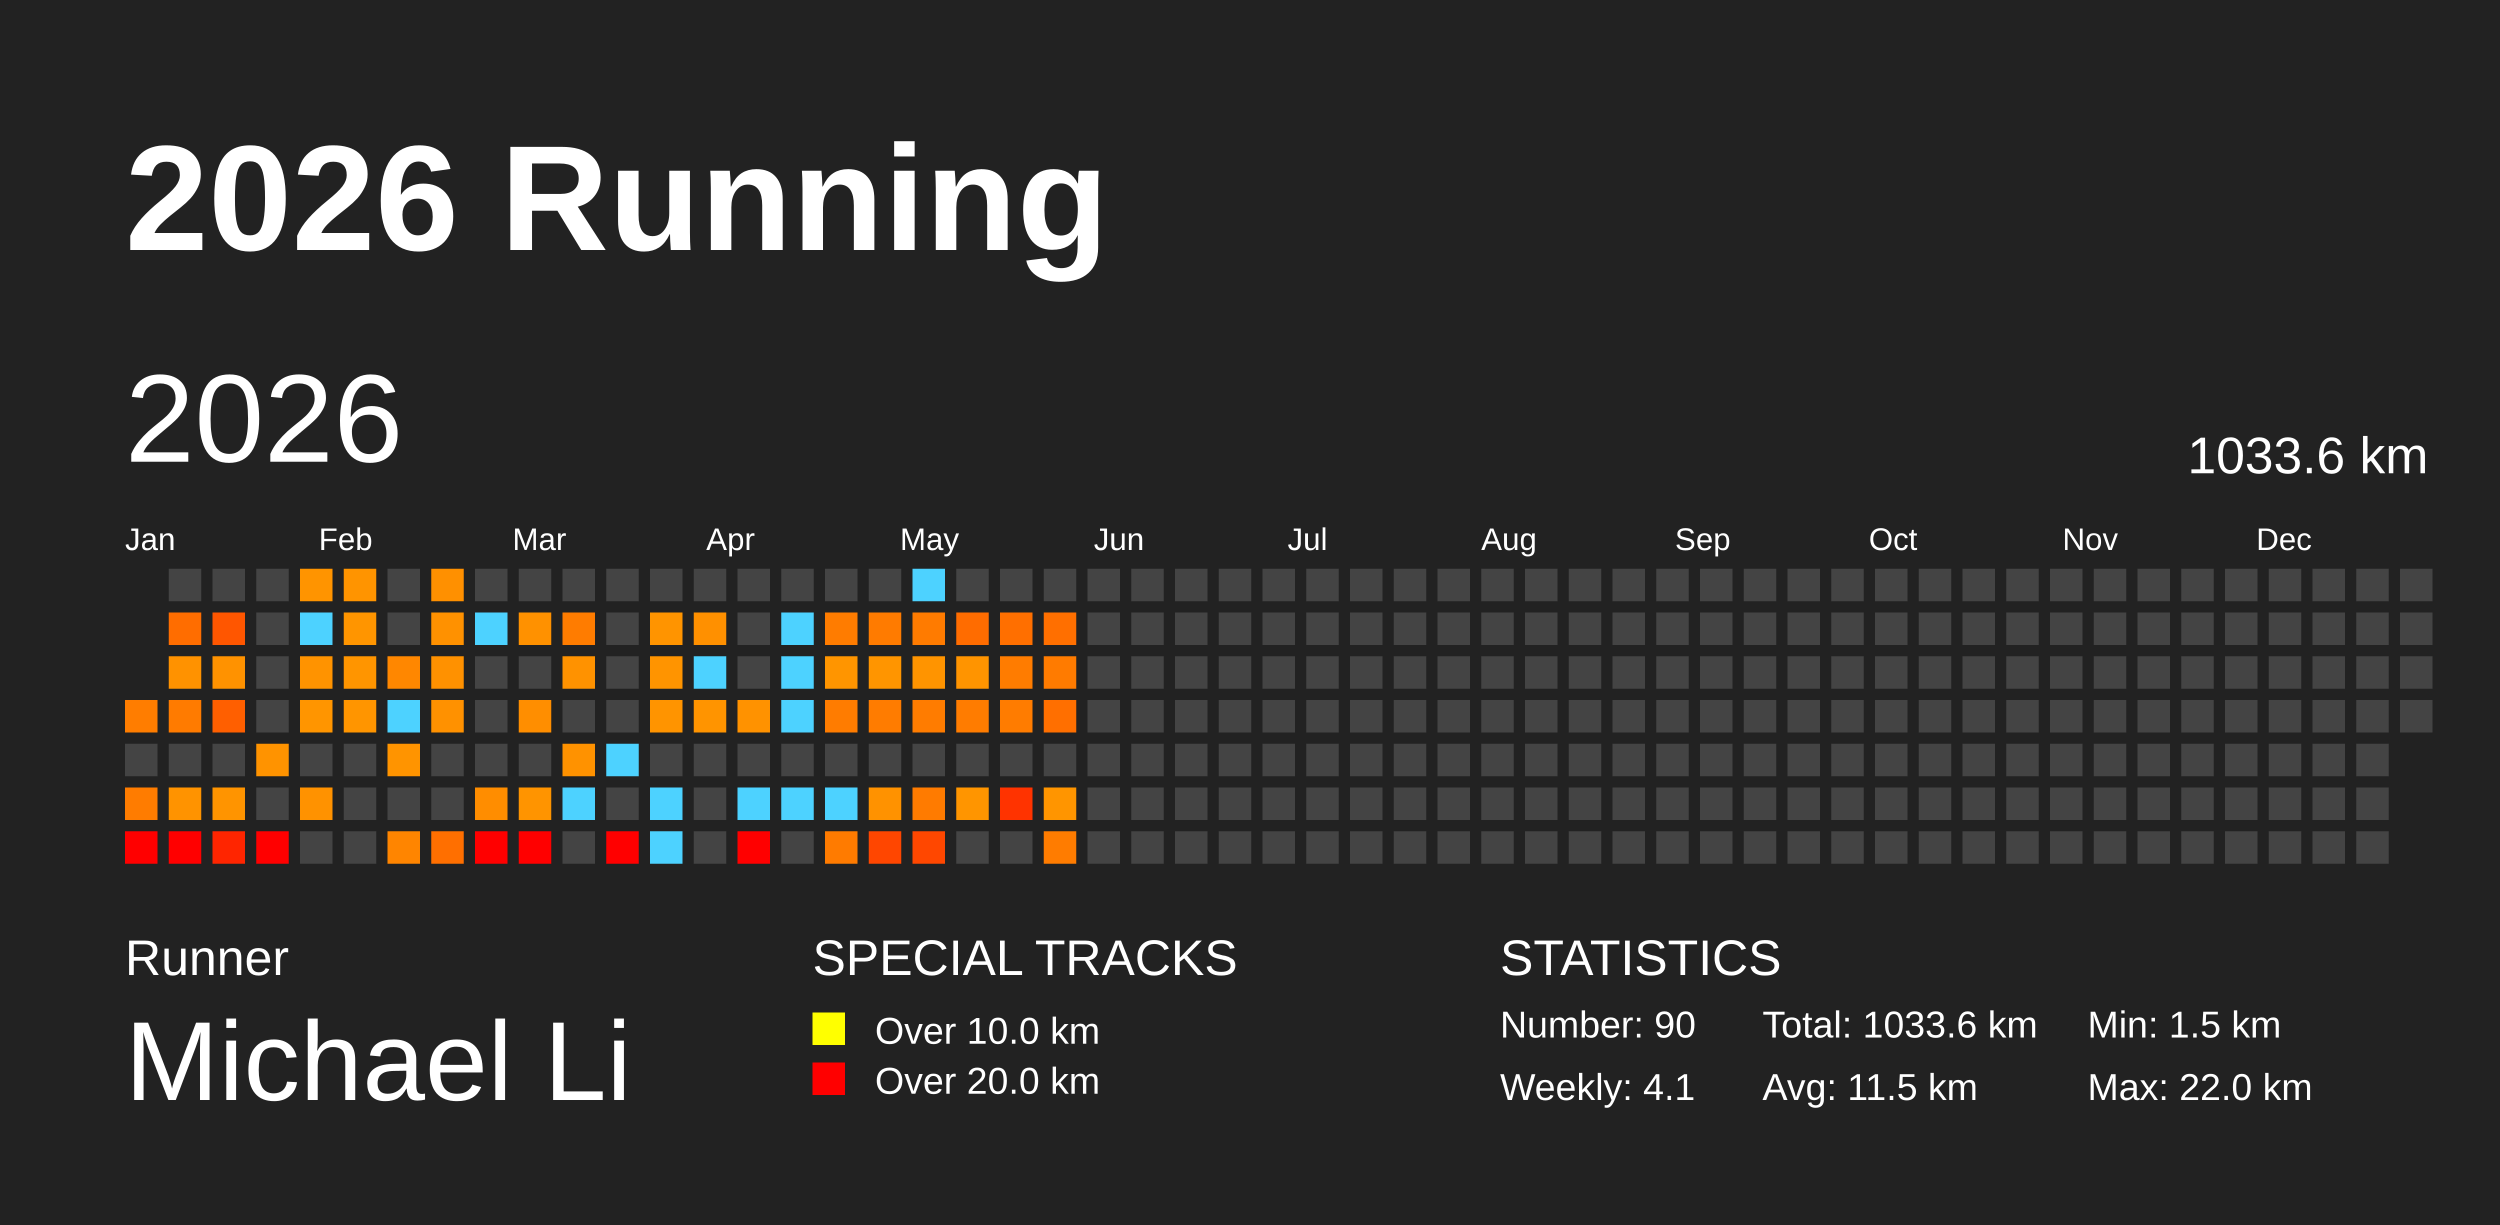
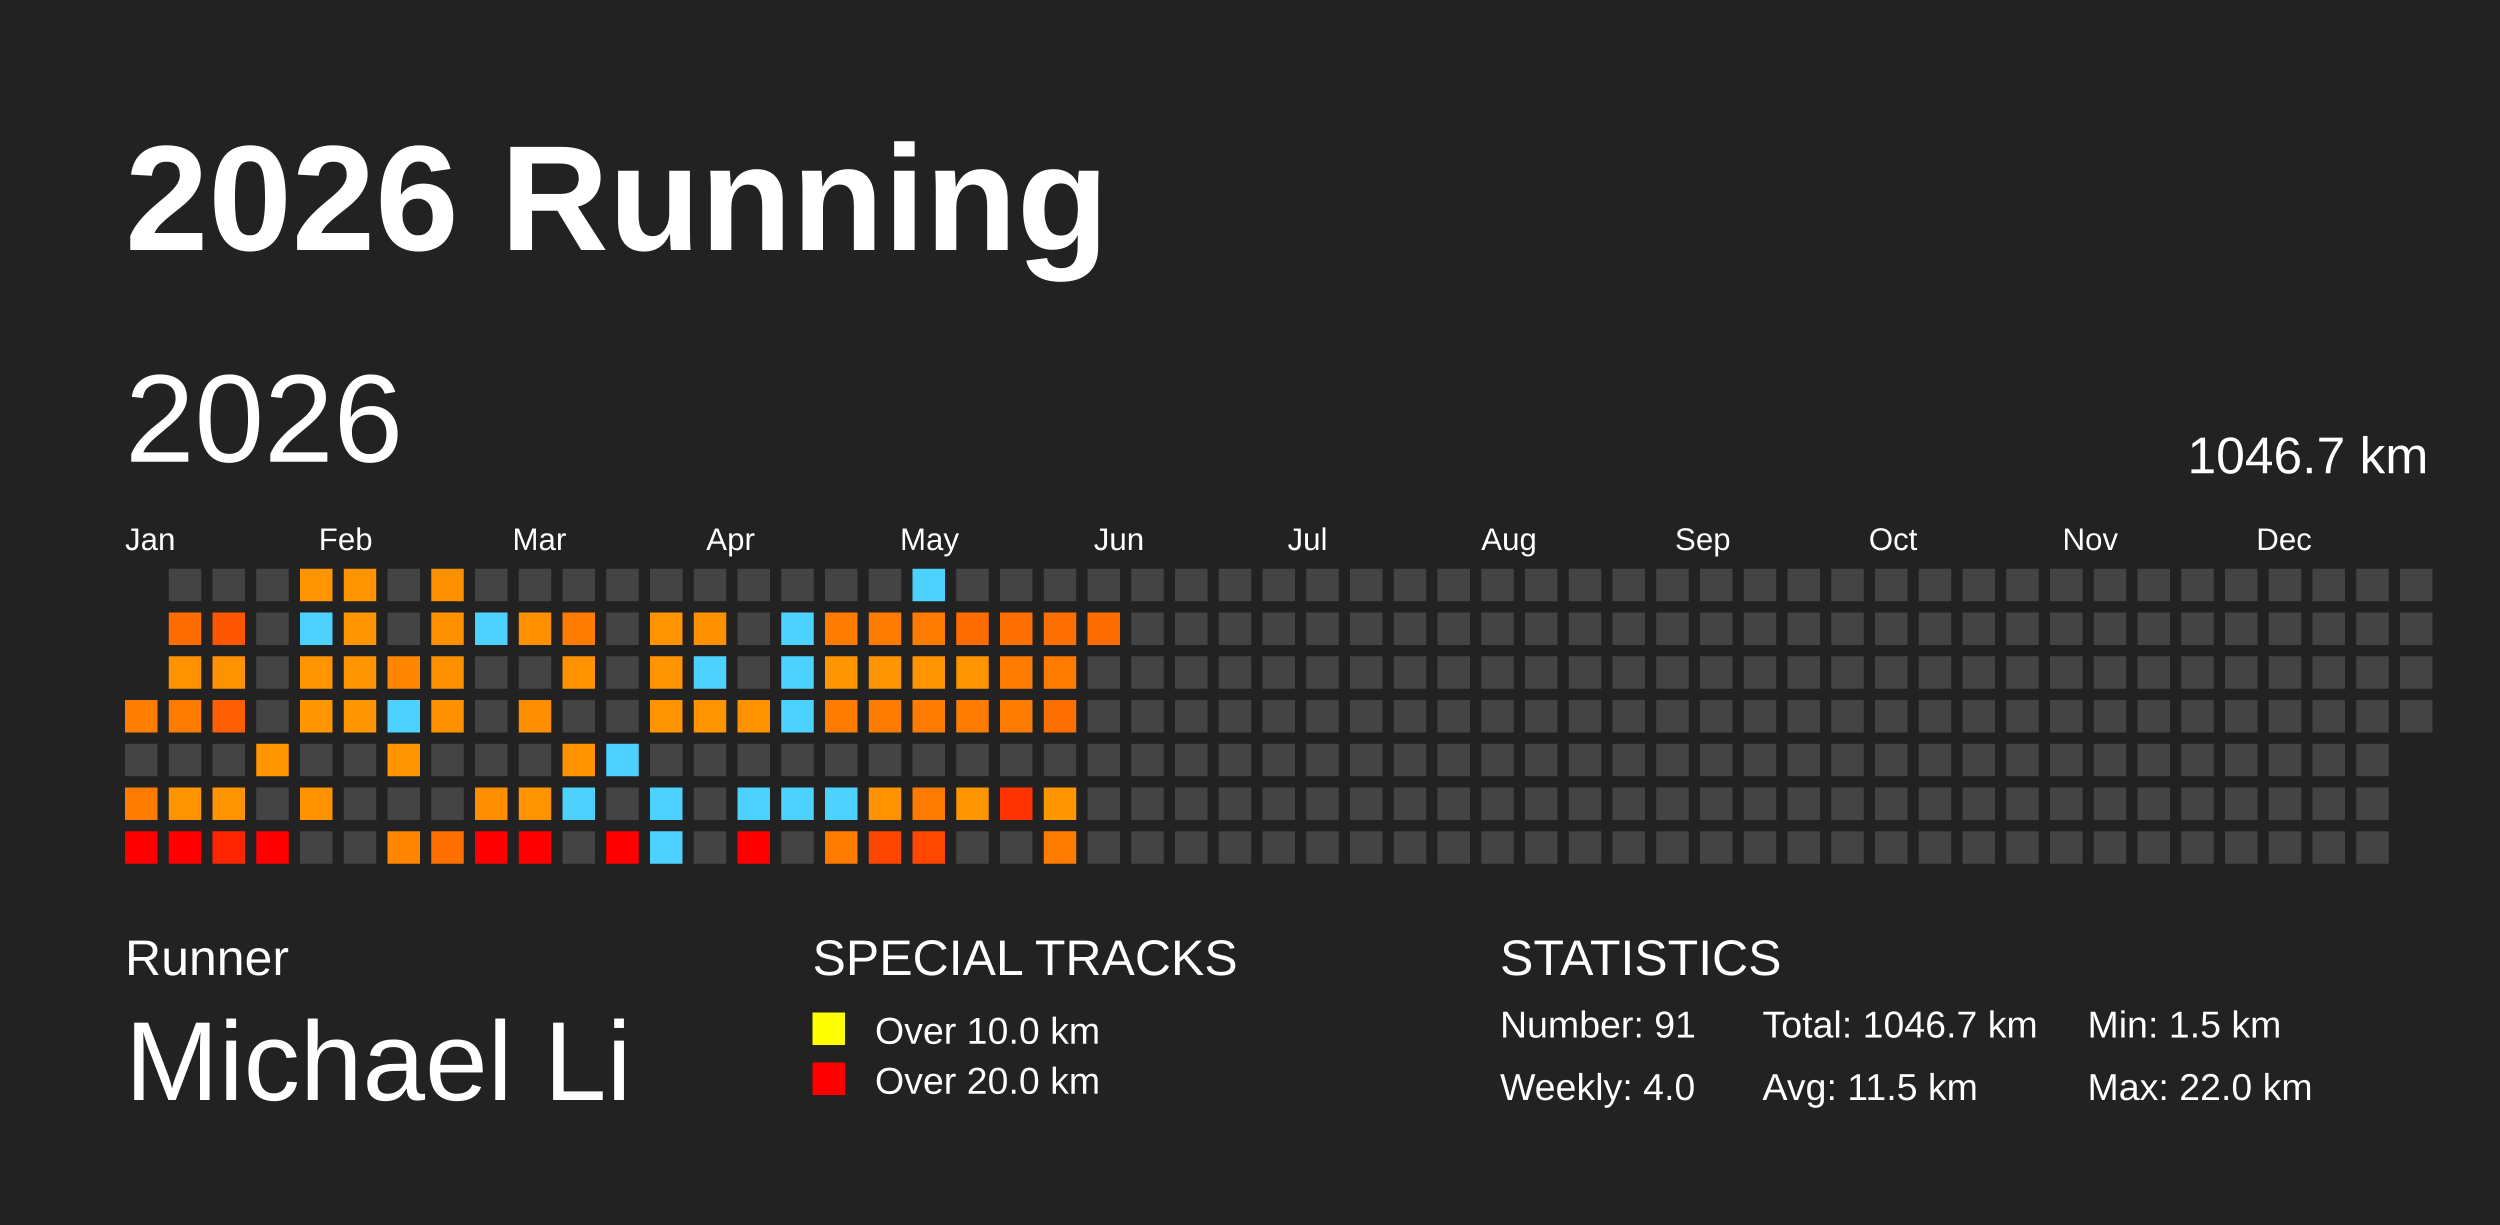
<svg xmlns="http://www.w3.org/2000/svg" baseProfile="full" height="98mm" version="1.1" viewBox="0,0,200,98" width="200mm">
  <defs />
  <rect fill="#222222" height="98" width="200" x="0" y="0" />
  <text fill="#FFFFFF" style="font-size:12px; font-family:Arial; font-weight:bold;" x="10" y="20">2026 Running</text>
  <text fill="#FFFFFF" style="font-size:4px; font-family:Arial" x="10" y="78">Runner</text>
  <text fill="#FFFFFF" style="font-size:9px; font-family:Arial" x="10" y="88">Michael Li</text>
  <text fill="#FFFFFF" style="font-size:4px; font-family:Arial" x="65" y="78">SPECIAL TRACKS</text>
  <rect fill="yellow" height="2.6" width="2.6" x="65" y="81" />
  <text fill="#FFFFFF" style="font-size:3px; font-family:Arial" x="70" y="83.5">Over 10.0 km</text>
  <rect fill="red" height="2.6" width="2.6" x="65" y="85" />
  <text fill="#FFFFFF" style="font-size:3px; font-family:Arial" x="70" y="87.5">Over 20.0 km</text>
  <text fill="#FFFFFF" style="font-size:4px; font-family:Arial" x="120" y="78">STATISTICS</text>
-   <text fill="#FFFFFF" style="font-size:3px; font-family:Arial" x="120" y="83">Number: 90</text>
-   <text fill="#FFFFFF" style="font-size:3px; font-family:Arial" x="120" y="88">Weekly: 4.1</text>
-   <text fill="#FFFFFF" style="font-size:3px; font-family:Arial" x="141" y="83">Total: 1033.6 km</text>
+   <text fill="#FFFFFF" style="font-size:3px; font-family:Arial" x="120" y="83">Number: 91</text>
+   <text fill="#FFFFFF" style="font-size:3px; font-family:Arial" x="120" y="88">Weekly: 4.0</text>
+   <text fill="#FFFFFF" style="font-size:3px; font-family:Arial" x="141" y="83">Total: 1046.7 km</text>
  <text fill="#FFFFFF" style="font-size:3px; font-family:Arial" x="141" y="88">Avg: 11.5 km</text>
  <text fill="#FFFFFF" style="font-size:3px; font-family:Arial" x="167" y="83">Min: 1.5 km</text>
  <text fill="#FFFFFF" style="font-size:3px; font-family:Arial" x="167" y="88">Max: 22.0 km</text>
  <text dominant-baseline="hanging" fill="#FFFFFF" style="font-size:10.0px; font-family:Arial;" x="10" y="30">2026</text>
-   <text dominant-baseline="hanging" fill="#FFFFFF" style="font-size:4.125px; font-family:Arial;" x="175" y="35">1033.6 km</text>
+   <text dominant-baseline="hanging" fill="#FFFFFF" style="font-size:4.125px; font-family:Arial;" x="175" y="35">1046.7 km</text>
  <text fill="#FFFFFF" style="font-size:2.5px; font-family:Arial" x="10.0" y="44">Jan</text>
  <text fill="#FFFFFF" style="font-size:2.5px; font-family:Arial" x="25.5" y="44">Feb</text>
  <text fill="#FFFFFF" style="font-size:2.5px; font-family:Arial" x="41.0" y="44">Mar</text>
  <text fill="#FFFFFF" style="font-size:2.5px; font-family:Arial" x="56.5" y="44">Apr</text>
  <text fill="#FFFFFF" style="font-size:2.5px; font-family:Arial" x="72.0" y="44">May</text>
  <text fill="#FFFFFF" style="font-size:2.5px; font-family:Arial" x="87.5" y="44">Jun</text>
  <text fill="#FFFFFF" style="font-size:2.5px; font-family:Arial" x="103.0" y="44">Jul</text>
  <text fill="#FFFFFF" style="font-size:2.5px; font-family:Arial" x="118.5" y="44">Aug</text>
  <text fill="#FFFFFF" style="font-size:2.5px; font-family:Arial" x="134.0" y="44">Sep</text>
  <text fill="#FFFFFF" style="font-size:2.5px; font-family:Arial" x="149.5" y="44">Oct</text>
  <text fill="#FFFFFF" style="font-size:2.5px; font-family:Arial" x="165.0" y="44">Nov</text>
  <text fill="#FFFFFF" style="font-size:2.5px; font-family:Arial" x="180.5" y="44">Dec</text>
  <rect fill="#ff7d00" height="2.6" width="2.6" x="10.0" y="56.0" />
  <rect fill="#444444" height="2.6" width="2.6" x="10.0" y="59.5" />
  <rect fill="#ff7c00" height="2.6" width="2.6" x="10.0" y="63.0" />
  <rect fill="red" height="2.6" width="2.6" x="10.0" y="66.5" />
  <rect fill="#444444" height="2.6" width="2.6" x="13.5" y="45.5" />
  <rect fill="#ff6d00" height="2.6" width="2.6" x="13.5" y="49.0" />
  <rect fill="#ff9200" height="2.6" width="2.6" x="13.5" y="52.5" />
  <rect fill="#ff7b00" height="2.6" width="2.6" x="13.5" y="56.0" />
  <rect fill="#444444" height="2.6" width="2.6" x="13.5" y="59.5" />
  <rect fill="#ff9300" height="2.6" width="2.6" x="13.5" y="63.0" />
  <rect fill="red" height="2.6" width="2.6" x="13.5" y="66.5" />
  <rect fill="#444444" height="2.6" width="2.6" x="17.0" y="45.5" />
  <rect fill="#ff5600" height="2.6" width="2.6" x="17.0" y="49.0" />
  <rect fill="#ff9200" height="2.6" width="2.6" x="17.0" y="52.5" />
  <rect fill="#ff5f00" height="2.6" width="2.6" x="17.0" y="56.0" />
  <rect fill="#444444" height="2.6" width="2.6" x="17.0" y="59.5" />
  <rect fill="#ff9400" height="2.6" width="2.6" x="17.0" y="63.0" />
  <rect fill="#ff2500" height="2.6" width="2.6" x="17.0" y="66.5" />
  <rect fill="#444444" height="2.6" width="2.6" x="20.5" y="45.5" />
  <rect fill="#444444" height="2.6" width="2.6" x="20.5" y="49.0" />
  <rect fill="#444444" height="2.6" width="2.6" x="20.5" y="52.5" />
  <rect fill="#444444" height="2.6" width="2.6" x="20.5" y="56.0" />
  <rect fill="#ff9300" height="2.6" width="2.6" x="20.5" y="59.5" />
  <rect fill="#444444" height="2.6" width="2.6" x="20.5" y="63.0" />
  <rect fill="red" height="2.6" width="2.6" x="20.5" y="66.5" />
  <rect fill="#ff9400" height="2.6" width="2.6" x="24.0" y="45.5" />
  <rect fill="#4dd2ff" height="2.6" width="2.6" x="24.0" y="49.0" />
  <rect fill="#ff9300" height="2.6" width="2.6" x="24.0" y="52.5" />
  <rect fill="#ff9500" height="2.6" width="2.6" x="24.0" y="56.0" />
  <rect fill="#444444" height="2.6" width="2.6" x="24.0" y="59.5" />
  <rect fill="#ff9200" height="2.6" width="2.6" x="24.0" y="63.0" />
  <rect fill="#444444" height="2.6" width="2.6" x="24.0" y="66.5" />
  <rect fill="#ff9400" height="2.6" width="2.6" x="27.5" y="45.5" />
  <rect fill="#ff9500" height="2.6" width="2.6" x="27.5" y="49.0" />
  <rect fill="#ff9500" height="2.6" width="2.6" x="27.5" y="52.5" />
  <rect fill="#ff9500" height="2.6" width="2.6" x="27.5" y="56.0" />
  <rect fill="#444444" height="2.6" width="2.6" x="27.5" y="59.5" />
  <rect fill="#444444" height="2.6" width="2.6" x="27.5" y="63.0" />
  <rect fill="#444444" height="2.6" width="2.6" x="27.5" y="66.5" />
  <rect fill="#444444" height="2.6" width="2.6" x="31.0" y="45.5" />
  <rect fill="#444444" height="2.6" width="2.6" x="31.0" y="49.0" />
  <rect fill="#ff8700" height="2.6" width="2.6" x="31.0" y="52.5" />
  <rect fill="#4dd2ff" height="2.6" width="2.6" x="31.0" y="56.0" />
  <rect fill="#ff9400" height="2.6" width="2.6" x="31.0" y="59.5" />
  <rect fill="#444444" height="2.6" width="2.6" x="31.0" y="63.0" />
  <rect fill="#ff8500" height="2.6" width="2.6" x="31.0" y="66.5" />
  <rect fill="#ff9000" height="2.6" width="2.6" x="34.5" y="45.5" />
  <rect fill="#ff9100" height="2.6" width="2.6" x="34.5" y="49.0" />
  <rect fill="#ff9100" height="2.6" width="2.6" x="34.5" y="52.5" />
  <rect fill="#ff9100" height="2.6" width="2.6" x="34.5" y="56.0" />
  <rect fill="#444444" height="2.6" width="2.6" x="34.5" y="59.5" />
  <rect fill="#444444" height="2.6" width="2.6" x="34.5" y="63.0" />
  <rect fill="#ff6f00" height="2.6" width="2.6" x="34.5" y="66.5" />
  <rect fill="#444444" height="2.6" width="2.6" x="38.0" y="45.5" />
  <rect fill="#4dd2ff" height="2.6" width="2.6" x="38.0" y="49.0" />
  <rect fill="#444444" height="2.6" width="2.6" x="38.0" y="52.5" />
  <rect fill="#444444" height="2.6" width="2.6" x="38.0" y="56.0" />
  <rect fill="#444444" height="2.6" width="2.6" x="38.0" y="59.5" />
  <rect fill="#ff8d00" height="2.6" width="2.6" x="38.0" y="63.0" />
  <rect fill="red" height="2.6" width="2.6" x="38.0" y="66.5" />
  <rect fill="#444444" height="2.6" width="2.6" x="41.5" y="45.5" />
  <rect fill="#ff9100" height="2.6" width="2.6" x="41.5" y="49.0" />
  <rect fill="#444444" height="2.6" width="2.6" x="41.5" y="52.5" />
  <rect fill="#ff8e00" height="2.6" width="2.6" x="41.5" y="56.0" />
  <rect fill="#444444" height="2.6" width="2.6" x="41.5" y="59.5" />
  <rect fill="#ff9400" height="2.6" width="2.6" x="41.5" y="63.0" />
  <rect fill="red" height="2.6" width="2.6" x="41.5" y="66.5" />
  <rect fill="#444444" height="2.6" width="2.6" x="45.0" y="45.5" />
  <rect fill="#ff7c00" height="2.6" width="2.6" x="45.0" y="49.0" />
  <rect fill="#ff9200" height="2.6" width="2.6" x="45.0" y="52.5" />
  <rect fill="#444444" height="2.6" width="2.6" x="45.0" y="56.0" />
  <rect fill="#ff9200" height="2.6" width="2.6" x="45.0" y="59.5" />
  <rect fill="#4dd2ff" height="2.6" width="2.6" x="45.0" y="63.0" />
  <rect fill="#444444" height="2.6" width="2.6" x="45.0" y="66.5" />
  <rect fill="#444444" height="2.6" width="2.6" x="48.5" y="45.5" />
  <rect fill="#444444" height="2.6" width="2.6" x="48.5" y="49.0" />
  <rect fill="#444444" height="2.6" width="2.6" x="48.5" y="52.5" />
  <rect fill="#444444" height="2.6" width="2.6" x="48.5" y="56.0" />
  <rect fill="#4dd2ff" height="2.6" width="2.6" x="48.5" y="59.5" />
  <rect fill="#444444" height="2.6" width="2.6" x="48.5" y="63.0" />
  <rect fill="red" height="2.6" width="2.6" x="48.5" y="66.5" />
  <rect fill="#444444" height="2.6" width="2.6" x="52.0" y="45.5" />
  <rect fill="#ff9400" height="2.6" width="2.6" x="52.0" y="49.0" />
  <rect fill="#ff9400" height="2.6" width="2.6" x="52.0" y="52.5" />
  <rect fill="#ff9400" height="2.6" width="2.6" x="52.0" y="56.0" />
  <rect fill="#444444" height="2.6" width="2.6" x="52.0" y="59.5" />
  <rect fill="#4dd2ff" height="2.6" width="2.6" x="52.0" y="63.0" />
  <rect fill="#4dd2ff" height="2.6" width="2.6" x="52.0" y="66.5" />
  <rect fill="#444444" height="2.6" width="2.6" x="55.5" y="45.5" />
  <rect fill="#ff9000" height="2.6" width="2.6" x="55.5" y="49.0" />
  <rect fill="#4dd2ff" height="2.6" width="2.6" x="55.5" y="52.5" />
  <rect fill="#ff9400" height="2.6" width="2.6" x="55.5" y="56.0" />
  <rect fill="#444444" height="2.6" width="2.6" x="55.5" y="59.5" />
  <rect fill="#444444" height="2.6" width="2.6" x="55.5" y="63.0" />
  <rect fill="#444444" height="2.6" width="2.6" x="55.5" y="66.5" />
  <rect fill="#444444" height="2.6" width="2.6" x="59.0" y="45.5" />
  <rect fill="#444444" height="2.6" width="2.6" x="59.0" y="49.0" />
  <rect fill="#444444" height="2.6" width="2.6" x="59.0" y="52.5" />
  <rect fill="#ff9200" height="2.6" width="2.6" x="59.0" y="56.0" />
  <rect fill="#444444" height="2.6" width="2.6" x="59.0" y="59.5" />
  <rect fill="#4dd2ff" height="2.6" width="2.6" x="59.0" y="63.0" />
  <rect fill="red" height="2.6" width="2.6" x="59.0" y="66.5" />
  <rect fill="#444444" height="2.6" width="2.6" x="62.5" y="45.5" />
  <rect fill="#4dd2ff" height="2.6" width="2.6" x="62.5" y="49.0" />
  <rect fill="#4dd2ff" height="2.6" width="2.6" x="62.5" y="52.5" />
  <rect fill="#4dd2ff" height="2.6" width="2.6" x="62.5" y="56.0" />
  <rect fill="#444444" height="2.6" width="2.6" x="62.5" y="59.5" />
  <rect fill="#4dd2ff" height="2.6" width="2.6" x="62.5" y="63.0" />
  <rect fill="#444444" height="2.6" width="2.6" x="62.5" y="66.5" />
  <rect fill="#444444" height="2.6" width="2.6" x="66.0" y="45.5" />
  <rect fill="#ff7c00" height="2.6" width="2.6" x="66.0" y="49.0" />
  <rect fill="#ff9500" height="2.6" width="2.6" x="66.0" y="52.5" />
  <rect fill="#ff7c00" height="2.6" width="2.6" x="66.0" y="56.0" />
  <rect fill="#444444" height="2.6" width="2.6" x="66.0" y="59.5" />
  <rect fill="#4dd2ff" height="2.6" width="2.6" x="66.0" y="63.0" />
  <rect fill="#ff7b00" height="2.6" width="2.6" x="66.0" y="66.5" />
  <rect fill="#444444" height="2.6" width="2.6" x="69.5" y="45.5" />
  <rect fill="#ff7b00" height="2.6" width="2.6" x="69.5" y="49.0" />
  <rect fill="#ff9500" height="2.6" width="2.6" x="69.5" y="52.5" />
  <rect fill="#ff7c00" height="2.6" width="2.6" x="69.5" y="56.0" />
  <rect fill="#444444" height="2.6" width="2.6" x="69.5" y="59.5" />
  <rect fill="#ff9200" height="2.6" width="2.6" x="69.5" y="63.0" />
  <rect fill="#ff4600" height="2.6" width="2.6" x="69.5" y="66.5" />
  <rect fill="#4dd2ff" height="2.6" width="2.6" x="73.0" y="45.5" />
  <rect fill="#ff7b00" height="2.6" width="2.6" x="73.0" y="49.0" />
  <rect fill="#ff9400" height="2.6" width="2.6" x="73.0" y="52.5" />
  <rect fill="#ff7c00" height="2.6" width="2.6" x="73.0" y="56.0" />
  <rect fill="#444444" height="2.6" width="2.6" x="73.0" y="59.5" />
  <rect fill="#ff7b00" height="2.6" width="2.6" x="73.0" y="63.0" />
  <rect fill="#ff4700" height="2.6" width="2.6" x="73.0" y="66.5" />
  <rect fill="#444444" height="2.6" width="2.6" x="76.5" y="45.5" />
  <rect fill="#ff6c00" height="2.6" width="2.6" x="76.5" y="49.0" />
  <rect fill="#ff9400" height="2.6" width="2.6" x="76.5" y="52.5" />
  <rect fill="#ff7c00" height="2.6" width="2.6" x="76.5" y="56.0" />
  <rect fill="#444444" height="2.6" width="2.6" x="76.5" y="59.5" />
  <rect fill="#ff9500" height="2.6" width="2.6" x="76.5" y="63.0" />
  <rect fill="#444444" height="2.6" width="2.6" x="76.5" y="66.5" />
  <rect fill="#444444" height="2.6" width="2.6" x="80.0" y="45.5" />
  <rect fill="#ff6f00" height="2.6" width="2.6" x="80.0" y="49.0" />
  <rect fill="#ff7c00" height="2.6" width="2.6" x="80.0" y="52.5" />
  <rect fill="#ff7c00" height="2.6" width="2.6" x="80.0" y="56.0" />
  <rect fill="#444444" height="2.6" width="2.6" x="80.0" y="59.5" />
  <rect fill="#ff3300" height="2.6" width="2.6" x="80.0" y="63.0" />
  <rect fill="#444444" height="2.6" width="2.6" x="80.0" y="66.5" />
  <rect fill="#444444" height="2.6" width="2.6" x="83.5" y="45.5" />
  <rect fill="#ff6f00" height="2.6" width="2.6" x="83.5" y="49.0" />
  <rect fill="#ff7b00" height="2.6" width="2.6" x="83.5" y="52.5" />
  <rect fill="#ff6f00" height="2.6" width="2.6" x="83.5" y="56.0" />
  <rect fill="#444444" height="2.6" width="2.6" x="83.5" y="59.5" />
  <rect fill="#ff9500" height="2.6" width="2.6" x="83.5" y="63.0" />
  <rect fill="#ff7c00" height="2.6" width="2.6" x="83.5" y="66.5" />
  <rect fill="#444444" height="2.6" width="2.6" x="87.0" y="45.5" />
-   <rect fill="#444444" height="2.6" width="2.6" x="87.0" y="49.0" />
+   <rect fill="#ff6d00" height="2.6" width="2.6" x="87.0" y="49.0" />
  <rect fill="#444444" height="2.6" width="2.6" x="87.0" y="52.5" />
  <rect fill="#444444" height="2.6" width="2.6" x="87.0" y="56.0" />
  <rect fill="#444444" height="2.6" width="2.6" x="87.0" y="59.5" />
  <rect fill="#444444" height="2.6" width="2.6" x="87.0" y="63.0" />
  <rect fill="#444444" height="2.6" width="2.6" x="87.0" y="66.5" />
  <rect fill="#444444" height="2.6" width="2.6" x="90.5" y="45.5" />
  <rect fill="#444444" height="2.6" width="2.6" x="90.5" y="49.0" />
  <rect fill="#444444" height="2.6" width="2.6" x="90.5" y="52.5" />
  <rect fill="#444444" height="2.6" width="2.6" x="90.5" y="56.0" />
  <rect fill="#444444" height="2.6" width="2.6" x="90.5" y="59.5" />
  <rect fill="#444444" height="2.6" width="2.6" x="90.5" y="63.0" />
  <rect fill="#444444" height="2.6" width="2.6" x="90.5" y="66.5" />
  <rect fill="#444444" height="2.6" width="2.6" x="94.0" y="45.5" />
  <rect fill="#444444" height="2.6" width="2.6" x="94.0" y="49.0" />
  <rect fill="#444444" height="2.6" width="2.6" x="94.0" y="52.5" />
  <rect fill="#444444" height="2.6" width="2.6" x="94.0" y="56.0" />
  <rect fill="#444444" height="2.6" width="2.6" x="94.0" y="59.5" />
  <rect fill="#444444" height="2.6" width="2.6" x="94.0" y="63.0" />
  <rect fill="#444444" height="2.6" width="2.6" x="94.0" y="66.5" />
  <rect fill="#444444" height="2.6" width="2.6" x="97.5" y="45.5" />
  <rect fill="#444444" height="2.6" width="2.6" x="97.5" y="49.0" />
  <rect fill="#444444" height="2.6" width="2.6" x="97.5" y="52.5" />
  <rect fill="#444444" height="2.6" width="2.6" x="97.5" y="56.0" />
  <rect fill="#444444" height="2.6" width="2.6" x="97.5" y="59.5" />
  <rect fill="#444444" height="2.6" width="2.6" x="97.5" y="63.0" />
  <rect fill="#444444" height="2.6" width="2.6" x="97.5" y="66.5" />
  <rect fill="#444444" height="2.6" width="2.6" x="101.0" y="45.5" />
  <rect fill="#444444" height="2.6" width="2.6" x="101.0" y="49.0" />
  <rect fill="#444444" height="2.6" width="2.6" x="101.0" y="52.5" />
  <rect fill="#444444" height="2.6" width="2.6" x="101.0" y="56.0" />
  <rect fill="#444444" height="2.6" width="2.6" x="101.0" y="59.5" />
  <rect fill="#444444" height="2.6" width="2.6" x="101.0" y="63.0" />
  <rect fill="#444444" height="2.6" width="2.6" x="101.0" y="66.5" />
  <rect fill="#444444" height="2.6" width="2.6" x="104.5" y="45.5" />
  <rect fill="#444444" height="2.6" width="2.6" x="104.5" y="49.0" />
  <rect fill="#444444" height="2.6" width="2.6" x="104.5" y="52.5" />
  <rect fill="#444444" height="2.6" width="2.6" x="104.5" y="56.0" />
  <rect fill="#444444" height="2.6" width="2.6" x="104.5" y="59.5" />
  <rect fill="#444444" height="2.6" width="2.6" x="104.5" y="63.0" />
  <rect fill="#444444" height="2.6" width="2.6" x="104.5" y="66.5" />
  <rect fill="#444444" height="2.6" width="2.6" x="108.0" y="45.5" />
  <rect fill="#444444" height="2.6" width="2.6" x="108.0" y="49.0" />
  <rect fill="#444444" height="2.6" width="2.6" x="108.0" y="52.5" />
  <rect fill="#444444" height="2.6" width="2.6" x="108.0" y="56.0" />
  <rect fill="#444444" height="2.6" width="2.6" x="108.0" y="59.5" />
  <rect fill="#444444" height="2.6" width="2.6" x="108.0" y="63.0" />
  <rect fill="#444444" height="2.6" width="2.6" x="108.0" y="66.5" />
  <rect fill="#444444" height="2.6" width="2.6" x="111.5" y="45.5" />
  <rect fill="#444444" height="2.6" width="2.6" x="111.5" y="49.0" />
  <rect fill="#444444" height="2.6" width="2.6" x="111.5" y="52.5" />
  <rect fill="#444444" height="2.6" width="2.6" x="111.5" y="56.0" />
  <rect fill="#444444" height="2.6" width="2.6" x="111.5" y="59.5" />
  <rect fill="#444444" height="2.6" width="2.6" x="111.5" y="63.0" />
  <rect fill="#444444" height="2.6" width="2.6" x="111.5" y="66.5" />
  <rect fill="#444444" height="2.6" width="2.6" x="115.0" y="45.5" />
  <rect fill="#444444" height="2.6" width="2.6" x="115.0" y="49.0" />
  <rect fill="#444444" height="2.6" width="2.6" x="115.0" y="52.5" />
  <rect fill="#444444" height="2.6" width="2.6" x="115.0" y="56.0" />
  <rect fill="#444444" height="2.6" width="2.6" x="115.0" y="59.5" />
  <rect fill="#444444" height="2.6" width="2.6" x="115.0" y="63.0" />
  <rect fill="#444444" height="2.6" width="2.6" x="115.0" y="66.5" />
  <rect fill="#444444" height="2.6" width="2.6" x="118.5" y="45.5" />
  <rect fill="#444444" height="2.6" width="2.6" x="118.5" y="49.0" />
  <rect fill="#444444" height="2.6" width="2.6" x="118.5" y="52.5" />
  <rect fill="#444444" height="2.6" width="2.6" x="118.5" y="56.0" />
  <rect fill="#444444" height="2.6" width="2.6" x="118.5" y="59.5" />
  <rect fill="#444444" height="2.6" width="2.6" x="118.5" y="63.0" />
  <rect fill="#444444" height="2.6" width="2.6" x="118.5" y="66.5" />
  <rect fill="#444444" height="2.6" width="2.6" x="122.0" y="45.5" />
  <rect fill="#444444" height="2.6" width="2.6" x="122.0" y="49.0" />
  <rect fill="#444444" height="2.6" width="2.6" x="122.0" y="52.5" />
  <rect fill="#444444" height="2.6" width="2.6" x="122.0" y="56.0" />
  <rect fill="#444444" height="2.6" width="2.6" x="122.0" y="59.5" />
  <rect fill="#444444" height="2.6" width="2.6" x="122.0" y="63.0" />
  <rect fill="#444444" height="2.6" width="2.6" x="122.0" y="66.5" />
  <rect fill="#444444" height="2.6" width="2.6" x="125.5" y="45.5" />
  <rect fill="#444444" height="2.6" width="2.6" x="125.5" y="49.0" />
  <rect fill="#444444" height="2.6" width="2.6" x="125.5" y="52.5" />
  <rect fill="#444444" height="2.6" width="2.6" x="125.5" y="56.0" />
  <rect fill="#444444" height="2.6" width="2.6" x="125.5" y="59.5" />
  <rect fill="#444444" height="2.6" width="2.6" x="125.5" y="63.0" />
  <rect fill="#444444" height="2.6" width="2.6" x="125.5" y="66.5" />
  <rect fill="#444444" height="2.6" width="2.6" x="129.0" y="45.5" />
  <rect fill="#444444" height="2.6" width="2.6" x="129.0" y="49.0" />
  <rect fill="#444444" height="2.6" width="2.6" x="129.0" y="52.5" />
  <rect fill="#444444" height="2.6" width="2.6" x="129.0" y="56.0" />
  <rect fill="#444444" height="2.6" width="2.6" x="129.0" y="59.5" />
  <rect fill="#444444" height="2.6" width="2.6" x="129.0" y="63.0" />
  <rect fill="#444444" height="2.6" width="2.6" x="129.0" y="66.5" />
  <rect fill="#444444" height="2.6" width="2.6" x="132.5" y="45.5" />
  <rect fill="#444444" height="2.6" width="2.6" x="132.5" y="49.0" />
  <rect fill="#444444" height="2.6" width="2.6" x="132.5" y="52.5" />
  <rect fill="#444444" height="2.6" width="2.6" x="132.5" y="56.0" />
  <rect fill="#444444" height="2.6" width="2.6" x="132.5" y="59.5" />
  <rect fill="#444444" height="2.6" width="2.6" x="132.5" y="63.0" />
  <rect fill="#444444" height="2.6" width="2.6" x="132.5" y="66.5" />
  <rect fill="#444444" height="2.6" width="2.6" x="136.0" y="45.5" />
  <rect fill="#444444" height="2.6" width="2.6" x="136.0" y="49.0" />
  <rect fill="#444444" height="2.6" width="2.6" x="136.0" y="52.5" />
  <rect fill="#444444" height="2.6" width="2.6" x="136.0" y="56.0" />
  <rect fill="#444444" height="2.6" width="2.6" x="136.0" y="59.5" />
  <rect fill="#444444" height="2.6" width="2.6" x="136.0" y="63.0" />
  <rect fill="#444444" height="2.6" width="2.6" x="136.0" y="66.5" />
  <rect fill="#444444" height="2.6" width="2.6" x="139.5" y="45.5" />
  <rect fill="#444444" height="2.6" width="2.6" x="139.5" y="49.0" />
  <rect fill="#444444" height="2.6" width="2.6" x="139.5" y="52.5" />
  <rect fill="#444444" height="2.6" width="2.6" x="139.5" y="56.0" />
  <rect fill="#444444" height="2.6" width="2.6" x="139.5" y="59.5" />
  <rect fill="#444444" height="2.6" width="2.6" x="139.5" y="63.0" />
  <rect fill="#444444" height="2.6" width="2.6" x="139.5" y="66.5" />
  <rect fill="#444444" height="2.6" width="2.6" x="143.0" y="45.5" />
  <rect fill="#444444" height="2.6" width="2.6" x="143.0" y="49.0" />
  <rect fill="#444444" height="2.6" width="2.6" x="143.0" y="52.5" />
  <rect fill="#444444" height="2.6" width="2.6" x="143.0" y="56.0" />
  <rect fill="#444444" height="2.6" width="2.6" x="143.0" y="59.5" />
  <rect fill="#444444" height="2.6" width="2.6" x="143.0" y="63.0" />
  <rect fill="#444444" height="2.6" width="2.6" x="143.0" y="66.5" />
  <rect fill="#444444" height="2.6" width="2.6" x="146.5" y="45.5" />
  <rect fill="#444444" height="2.6" width="2.6" x="146.5" y="49.0" />
  <rect fill="#444444" height="2.6" width="2.6" x="146.5" y="52.5" />
  <rect fill="#444444" height="2.6" width="2.6" x="146.5" y="56.0" />
  <rect fill="#444444" height="2.6" width="2.6" x="146.5" y="59.5" />
  <rect fill="#444444" height="2.6" width="2.6" x="146.5" y="63.0" />
  <rect fill="#444444" height="2.6" width="2.6" x="146.5" y="66.5" />
  <rect fill="#444444" height="2.6" width="2.6" x="150.0" y="45.5" />
  <rect fill="#444444" height="2.6" width="2.6" x="150.0" y="49.0" />
  <rect fill="#444444" height="2.6" width="2.6" x="150.0" y="52.5" />
  <rect fill="#444444" height="2.6" width="2.6" x="150.0" y="56.0" />
  <rect fill="#444444" height="2.6" width="2.6" x="150.0" y="59.5" />
  <rect fill="#444444" height="2.6" width="2.6" x="150.0" y="63.0" />
  <rect fill="#444444" height="2.6" width="2.6" x="150.0" y="66.5" />
  <rect fill="#444444" height="2.6" width="2.6" x="153.5" y="45.5" />
  <rect fill="#444444" height="2.6" width="2.6" x="153.5" y="49.0" />
  <rect fill="#444444" height="2.6" width="2.6" x="153.5" y="52.5" />
  <rect fill="#444444" height="2.6" width="2.6" x="153.5" y="56.0" />
  <rect fill="#444444" height="2.6" width="2.6" x="153.5" y="59.5" />
  <rect fill="#444444" height="2.6" width="2.6" x="153.5" y="63.0" />
  <rect fill="#444444" height="2.6" width="2.6" x="153.5" y="66.5" />
  <rect fill="#444444" height="2.6" width="2.6" x="157.0" y="45.5" />
  <rect fill="#444444" height="2.6" width="2.6" x="157.0" y="49.0" />
  <rect fill="#444444" height="2.6" width="2.6" x="157.0" y="52.5" />
  <rect fill="#444444" height="2.6" width="2.6" x="157.0" y="56.0" />
  <rect fill="#444444" height="2.6" width="2.6" x="157.0" y="59.5" />
  <rect fill="#444444" height="2.6" width="2.6" x="157.0" y="63.0" />
  <rect fill="#444444" height="2.6" width="2.6" x="157.0" y="66.5" />
  <rect fill="#444444" height="2.6" width="2.6" x="160.5" y="45.5" />
  <rect fill="#444444" height="2.6" width="2.6" x="160.5" y="49.0" />
  <rect fill="#444444" height="2.6" width="2.6" x="160.5" y="52.5" />
  <rect fill="#444444" height="2.6" width="2.6" x="160.5" y="56.0" />
  <rect fill="#444444" height="2.6" width="2.6" x="160.5" y="59.5" />
  <rect fill="#444444" height="2.6" width="2.6" x="160.5" y="63.0" />
  <rect fill="#444444" height="2.6" width="2.6" x="160.5" y="66.5" />
  <rect fill="#444444" height="2.6" width="2.6" x="164.0" y="45.5" />
  <rect fill="#444444" height="2.6" width="2.6" x="164.0" y="49.0" />
  <rect fill="#444444" height="2.6" width="2.6" x="164.0" y="52.5" />
  <rect fill="#444444" height="2.6" width="2.6" x="164.0" y="56.0" />
  <rect fill="#444444" height="2.6" width="2.6" x="164.0" y="59.5" />
  <rect fill="#444444" height="2.6" width="2.6" x="164.0" y="63.0" />
  <rect fill="#444444" height="2.6" width="2.6" x="164.0" y="66.5" />
  <rect fill="#444444" height="2.6" width="2.6" x="167.5" y="45.5" />
  <rect fill="#444444" height="2.6" width="2.6" x="167.5" y="49.0" />
  <rect fill="#444444" height="2.6" width="2.6" x="167.5" y="52.5" />
  <rect fill="#444444" height="2.6" width="2.6" x="167.5" y="56.0" />
  <rect fill="#444444" height="2.6" width="2.6" x="167.5" y="59.5" />
  <rect fill="#444444" height="2.6" width="2.6" x="167.5" y="63.0" />
  <rect fill="#444444" height="2.6" width="2.6" x="167.5" y="66.5" />
  <rect fill="#444444" height="2.6" width="2.6" x="171.0" y="45.5" />
  <rect fill="#444444" height="2.6" width="2.6" x="171.0" y="49.0" />
  <rect fill="#444444" height="2.6" width="2.6" x="171.0" y="52.5" />
  <rect fill="#444444" height="2.6" width="2.6" x="171.0" y="56.0" />
  <rect fill="#444444" height="2.6" width="2.6" x="171.0" y="59.5" />
  <rect fill="#444444" height="2.6" width="2.6" x="171.0" y="63.0" />
  <rect fill="#444444" height="2.6" width="2.6" x="171.0" y="66.5" />
  <rect fill="#444444" height="2.6" width="2.6" x="174.5" y="45.5" />
  <rect fill="#444444" height="2.6" width="2.6" x="174.5" y="49.0" />
  <rect fill="#444444" height="2.6" width="2.6" x="174.5" y="52.5" />
  <rect fill="#444444" height="2.6" width="2.6" x="174.5" y="56.0" />
  <rect fill="#444444" height="2.6" width="2.6" x="174.5" y="59.5" />
  <rect fill="#444444" height="2.6" width="2.6" x="174.5" y="63.0" />
  <rect fill="#444444" height="2.6" width="2.6" x="174.5" y="66.5" />
  <rect fill="#444444" height="2.6" width="2.6" x="178.0" y="45.5" />
  <rect fill="#444444" height="2.6" width="2.6" x="178.0" y="49.0" />
  <rect fill="#444444" height="2.6" width="2.6" x="178.0" y="52.5" />
  <rect fill="#444444" height="2.6" width="2.6" x="178.0" y="56.0" />
  <rect fill="#444444" height="2.6" width="2.6" x="178.0" y="59.5" />
  <rect fill="#444444" height="2.6" width="2.6" x="178.0" y="63.0" />
  <rect fill="#444444" height="2.6" width="2.6" x="178.0" y="66.5" />
  <rect fill="#444444" height="2.6" width="2.6" x="181.5" y="45.5" />
  <rect fill="#444444" height="2.6" width="2.6" x="181.5" y="49.0" />
  <rect fill="#444444" height="2.6" width="2.6" x="181.5" y="52.5" />
  <rect fill="#444444" height="2.6" width="2.6" x="181.5" y="56.0" />
  <rect fill="#444444" height="2.6" width="2.6" x="181.5" y="59.5" />
  <rect fill="#444444" height="2.6" width="2.6" x="181.5" y="63.0" />
  <rect fill="#444444" height="2.6" width="2.6" x="181.5" y="66.5" />
  <rect fill="#444444" height="2.6" width="2.6" x="185.0" y="45.5" />
  <rect fill="#444444" height="2.6" width="2.6" x="185.0" y="49.0" />
  <rect fill="#444444" height="2.6" width="2.6" x="185.0" y="52.5" />
  <rect fill="#444444" height="2.6" width="2.6" x="185.0" y="56.0" />
  <rect fill="#444444" height="2.6" width="2.6" x="185.0" y="59.5" />
  <rect fill="#444444" height="2.6" width="2.6" x="185.0" y="63.0" />
  <rect fill="#444444" height="2.6" width="2.6" x="185.0" y="66.5" />
  <rect fill="#444444" height="2.6" width="2.6" x="188.5" y="45.5" />
  <rect fill="#444444" height="2.6" width="2.6" x="188.5" y="49.0" />
  <rect fill="#444444" height="2.6" width="2.6" x="188.5" y="52.5" />
  <rect fill="#444444" height="2.6" width="2.6" x="188.5" y="56.0" />
  <rect fill="#444444" height="2.6" width="2.6" x="188.5" y="59.5" />
  <rect fill="#444444" height="2.6" width="2.6" x="188.5" y="63.0" />
  <rect fill="#444444" height="2.6" width="2.6" x="188.5" y="66.5" />
  <rect fill="#444444" height="2.6" width="2.6" x="192.0" y="45.5" />
  <rect fill="#444444" height="2.6" width="2.6" x="192.0" y="49.0" />
  <rect fill="#444444" height="2.6" width="2.6" x="192.0" y="52.5" />
  <rect fill="#444444" height="2.6" width="2.6" x="192.0" y="56.0" />
</svg>
